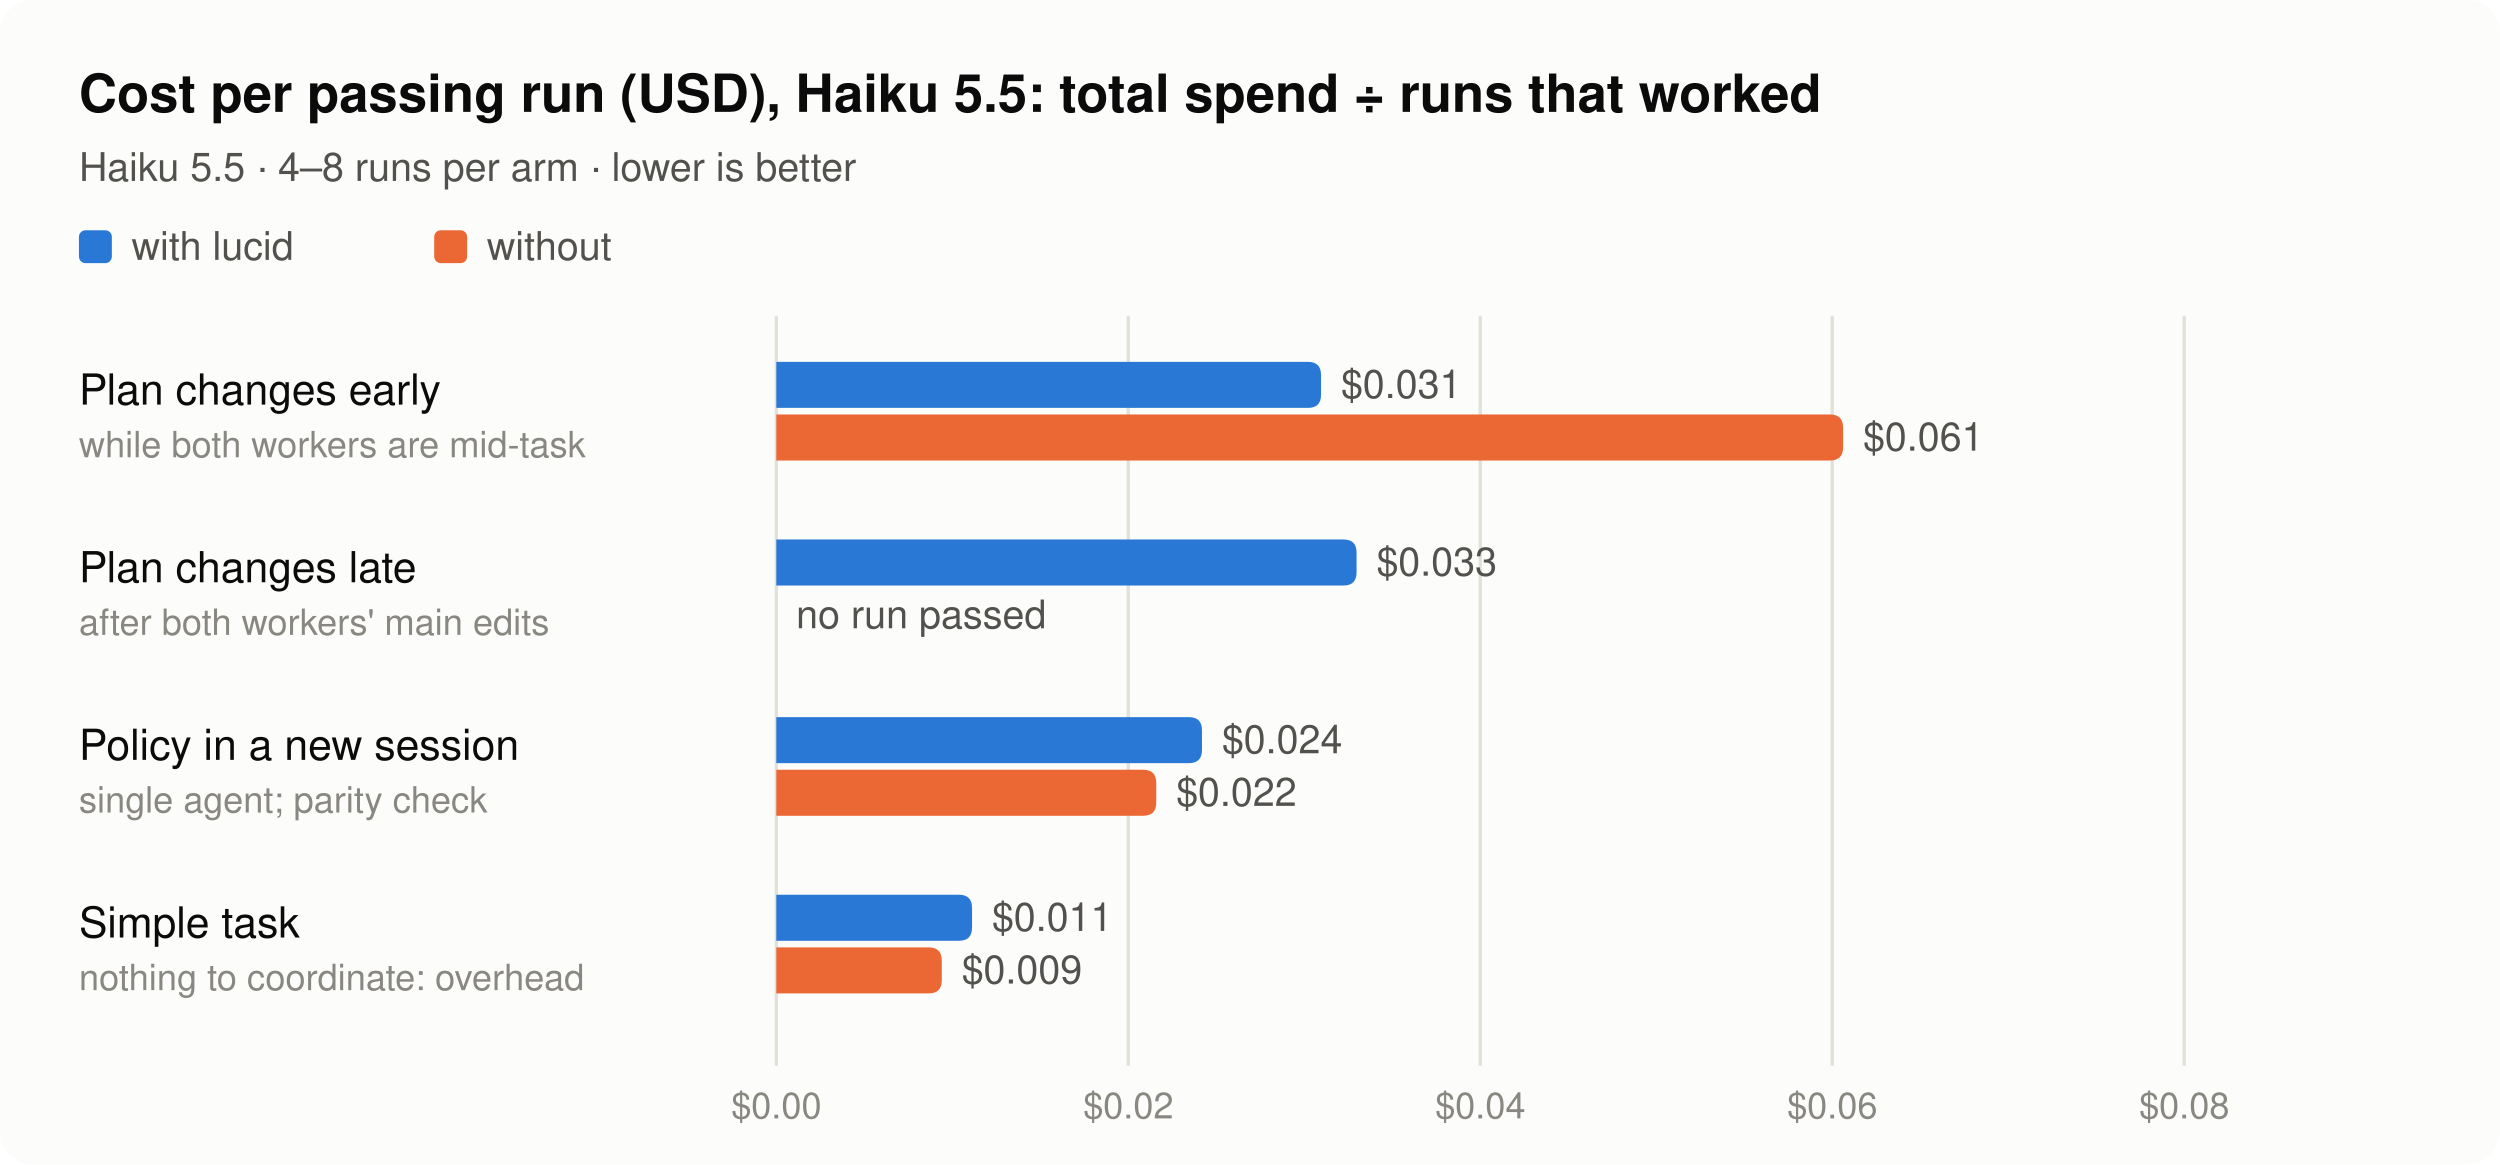
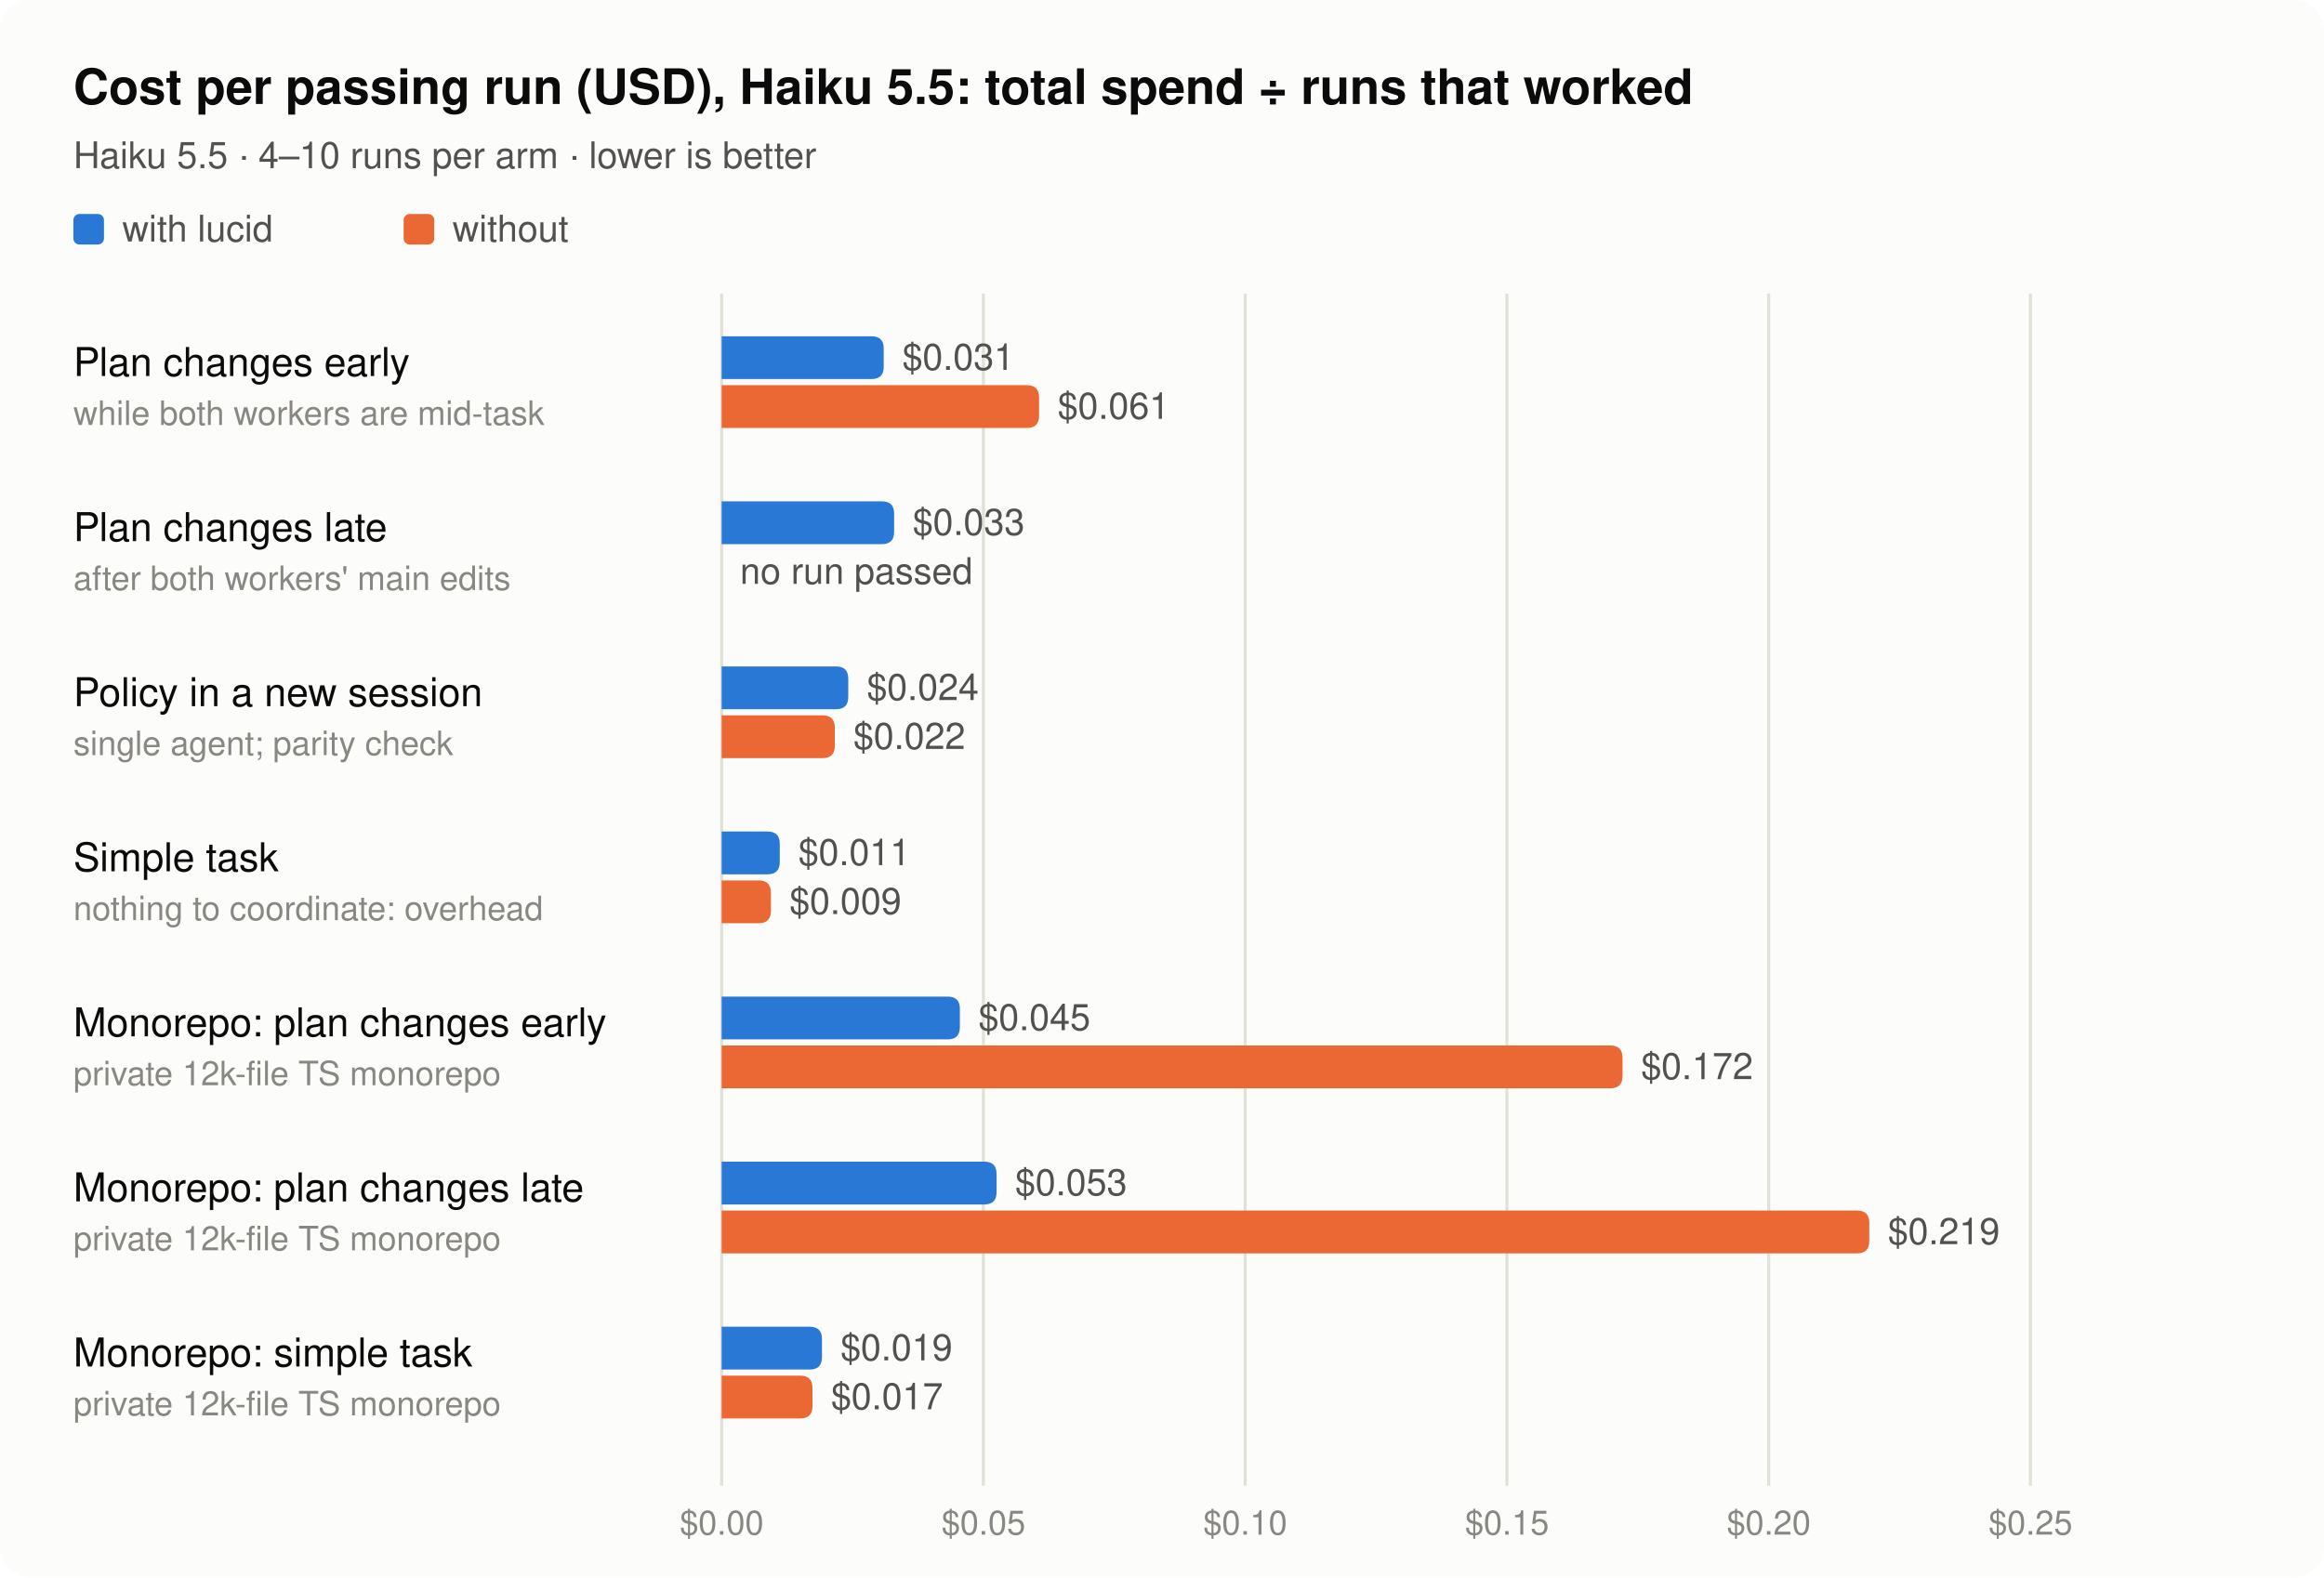
- <svg xmlns="http://www.w3.org/2000/svg" width="760" height="354" viewBox="0 0 760 354" font-family="-apple-system,BlinkMacSystemFont,'Segoe UI',Helvetica,Arial,sans-serif">
-   <rect width="760" height="354" rx="10" fill="#fcfcfb" />
+ <svg xmlns="http://www.w3.org/2000/svg" width="760" height="516" viewBox="0 0 760 516" font-family="-apple-system,BlinkMacSystemFont,'Segoe UI',Helvetica,Arial,sans-serif">
+   <rect width="760" height="516" rx="10" fill="#fcfcfb" />
  <text x="24" y="34" font-size="16" font-weight="600" fill="#0b0b0b">Cost per passing run (USD), Haiku 5.5: total spend ÷ runs that worked</text>
-   <text x="24" y="55" font-size="12" fill="#52514e">Haiku 5.5 · 4–8 runs per arm · lower is better</text>
+   <text x="24" y="55" font-size="12" fill="#52514e">Haiku 5.5 · 4–10 runs per arm · lower is better</text>
  <rect x="24" y="70" width="10" height="10" rx="2" fill="#2a78d6" />
  <text x="40" y="79" font-size="12" fill="#52514e">with lucid</text>
  <rect x="132" y="70" width="10" height="10" rx="2" fill="#eb6834" />
  <text x="148" y="79" font-size="12" fill="#52514e">without</text>
-   <line x1="236.0" y1="96" x2="236.0" y2="324" stroke="#e1e0d9" stroke-width="1" />
-   <text x="236.0" y="340" font-size="11" fill="#898781" text-anchor="middle">$0.00</text>
-   <line x1="343.0" y1="96" x2="343.0" y2="324" stroke="#e1e0d9" stroke-width="1" />
-   <text x="343.0" y="340" font-size="11" fill="#898781" text-anchor="middle">$0.02</text>
-   <line x1="450.0" y1="96" x2="450.0" y2="324" stroke="#e1e0d9" stroke-width="1" />
-   <text x="450.0" y="340" font-size="11" fill="#898781" text-anchor="middle">$0.04</text>
-   <line x1="557.0" y1="96" x2="557.0" y2="324" stroke="#e1e0d9" stroke-width="1" />
-   <text x="557.0" y="340" font-size="11" fill="#898781" text-anchor="middle">$0.06</text>
-   <line x1="664.0" y1="96" x2="664.0" y2="324" stroke="#e1e0d9" stroke-width="1" />
-   <text x="664.0" y="340" font-size="11" fill="#898781" text-anchor="middle">$0.08</text>
+   <line x1="236.0" y1="96" x2="236.0" y2="486" stroke="#e1e0d9" stroke-width="1" />
+   <text x="236.0" y="502" font-size="11" fill="#898781" text-anchor="middle">$0.00</text>
+   <line x1="321.6" y1="96" x2="321.6" y2="486" stroke="#e1e0d9" stroke-width="1" />
+   <text x="321.6" y="502" font-size="11" fill="#898781" text-anchor="middle">$0.05</text>
+   <line x1="407.2" y1="96" x2="407.2" y2="486" stroke="#e1e0d9" stroke-width="1" />
+   <text x="407.2" y="502" font-size="11" fill="#898781" text-anchor="middle">$0.10</text>
+   <line x1="492.8" y1="96" x2="492.8" y2="486" stroke="#e1e0d9" stroke-width="1" />
+   <text x="492.8" y="502" font-size="11" fill="#898781" text-anchor="middle">$0.15</text>
+   <line x1="578.4" y1="96" x2="578.4" y2="486" stroke="#e1e0d9" stroke-width="1" />
+   <text x="578.4" y="502" font-size="11" fill="#898781" text-anchor="middle">$0.20</text>
+   <line x1="664.0" y1="96" x2="664.0" y2="486" stroke="#e1e0d9" stroke-width="1" />
+   <text x="664.0" y="502" font-size="11" fill="#898781" text-anchor="middle">$0.25</text>
  <text x="24" y="123" font-size="13" font-weight="500" fill="#0b0b0b">Plan changes early</text>
  <text x="24" y="139" font-size="11" fill="#898781">while both workers are mid-task</text>
-   <path d="M236.0 110.0H397.6Q401.6 110.0 401.6 114.0V120.0Q401.6 124.0 397.6 124.0H236.0Z" fill="#2a78d6" />
-   <text x="407.6" y="121.0" font-size="12" fill="#52514e" style="font-variant-numeric:tabular-nums">$0.031</text>
-   <path d="M236.0 126.0H556.3Q560.3 126.0 560.3 130.0V136.0Q560.3 140.0 556.3 140.0H236.0Z" fill="#eb6834" />
-   <text x="566.3" y="137.0" font-size="12" fill="#52514e" style="font-variant-numeric:tabular-nums">$0.061</text>
+   <path d="M236.0 110.0H285.0Q289.0 110.0 289.0 114.0V120.0Q289.0 124.0 285.0 124.0H236.0Z" fill="#2a78d6" />
+   <text x="295.0" y="121.0" font-size="12" fill="#52514e" style="font-variant-numeric:tabular-nums">$0.031</text>
+   <path d="M236.0 126.0H335.8Q339.8 126.0 339.8 130.0V136.0Q339.8 140.0 335.8 140.0H236.0Z" fill="#eb6834" />
+   <text x="345.8" y="137.0" font-size="12" fill="#52514e" style="font-variant-numeric:tabular-nums">$0.061</text>
  <text x="24" y="177" font-size="13" font-weight="500" fill="#0b0b0b">Plan changes late</text>
  <text x="24" y="193" font-size="11" fill="#898781">after both workers' main edits</text>
-   <path d="M236.0 164.0H408.4Q412.4 164.0 412.4 168.0V174.0Q412.4 178.0 408.4 178.0H236.0Z" fill="#2a78d6" />
-   <text x="418.4" y="175.0" font-size="12" fill="#52514e" style="font-variant-numeric:tabular-nums">$0.033</text>
+   <path d="M236.0 164.0H288.4Q292.4 164.0 292.4 168.0V174.0Q292.4 178.0 288.4 178.0H236.0Z" fill="#2a78d6" />
+   <text x="298.4" y="175.0" font-size="12" fill="#52514e" style="font-variant-numeric:tabular-nums">$0.033</text>
  <text x="242.0" y="191.0" font-size="12" fill="#52514e" style="font-variant-numeric:tabular-nums">no run passed</text>
  <text x="24" y="231" font-size="13" font-weight="500" fill="#0b0b0b">Policy in a new session</text>
  <text x="24" y="247" font-size="11" fill="#898781">single agent; parity check</text>
-   <path d="M236.0 218.0H361.4Q365.4 218.0 365.4 222.0V228.0Q365.4 232.0 361.4 232.0H236.0Z" fill="#2a78d6" />
-   <text x="371.4" y="229.0" font-size="12" fill="#52514e" style="font-variant-numeric:tabular-nums">$0.024</text>
-   <path d="M236.0 234.0H347.5Q351.5 234.0 351.5 238.0V244.0Q351.5 248.0 347.5 248.0H236.0Z" fill="#eb6834" />
-   <text x="357.5" y="245.0" font-size="12" fill="#52514e" style="font-variant-numeric:tabular-nums">$0.022</text>
+   <path d="M236.0 218.0H273.4Q277.4 218.0 277.4 222.0V228.0Q277.4 232.0 273.4 232.0H236.0Z" fill="#2a78d6" />
+   <text x="283.4" y="229.0" font-size="12" fill="#52514e" style="font-variant-numeric:tabular-nums">$0.024</text>
+   <path d="M236.0 234.0H269.0Q273.0 234.0 273.0 238.0V244.0Q273.0 248.0 269.0 248.0H236.0Z" fill="#eb6834" />
+   <text x="279.0" y="245.0" font-size="12" fill="#52514e" style="font-variant-numeric:tabular-nums">$0.022</text>
  <text x="24" y="285" font-size="13" font-weight="500" fill="#0b0b0b">Simple task</text>
  <text x="24" y="301" font-size="11" fill="#898781">nothing to coordinate: overhead</text>
-   <path d="M236.0 272.0H291.5Q295.5 272.0 295.5 276.0V282.0Q295.5 286.0 291.5 286.0H236.0Z" fill="#2a78d6" />
-   <text x="301.5" y="283.0" font-size="12" fill="#52514e" style="font-variant-numeric:tabular-nums">$0.011</text>
-   <path d="M236.0 288.0H282.3Q286.3 288.0 286.3 292.0V298.0Q286.3 302.0 282.3 302.0H236.0Z" fill="#eb6834" />
-   <text x="292.3" y="299.0" font-size="12" fill="#52514e" style="font-variant-numeric:tabular-nums">$0.009</text>
+   <path d="M236.0 272.0H251.0Q255.0 272.0 255.0 276.0V282.0Q255.0 286.0 251.0 286.0H236.0Z" fill="#2a78d6" />
+   <text x="261.0" y="283.0" font-size="12" fill="#52514e" style="font-variant-numeric:tabular-nums">$0.011</text>
+   <path d="M236.0 288.0H248.1Q252.1 288.0 252.1 292.0V298.0Q252.1 302.0 248.1 302.0H236.0Z" fill="#eb6834" />
+   <text x="258.1" y="299.0" font-size="12" fill="#52514e" style="font-variant-numeric:tabular-nums">$0.009</text>
+   <text x="24" y="339" font-size="13" font-weight="500" fill="#0b0b0b">Monorepo: plan changes early</text>
+   <text x="24" y="355" font-size="11" fill="#898781">private 12k-file TS monorepo</text>
+   <path d="M236.0 326.0H309.9Q313.9 326.0 313.9 330.0V336.0Q313.9 340.0 309.9 340.0H236.0Z" fill="#2a78d6" />
+   <text x="319.9" y="337.0" font-size="12" fill="#52514e" style="font-variant-numeric:tabular-nums">$0.045</text>
+   <path d="M236.0 342.0H526.6Q530.6 342.0 530.6 346.0V352.0Q530.6 356.0 526.6 356.0H236.0Z" fill="#eb6834" />
+   <text x="536.6" y="353.0" font-size="12" fill="#52514e" style="font-variant-numeric:tabular-nums">$0.172</text>
+   <text x="24" y="393" font-size="13" font-weight="500" fill="#0b0b0b">Monorepo: plan changes late</text>
+   <text x="24" y="409" font-size="11" fill="#898781">private 12k-file TS monorepo</text>
+   <path d="M236.0 380.0H321.9Q325.9 380.0 325.9 384.0V390.0Q325.9 394.0 321.9 394.0H236.0Z" fill="#2a78d6" />
+   <text x="331.9" y="391.0" font-size="12" fill="#52514e" style="font-variant-numeric:tabular-nums">$0.053</text>
+   <path d="M236.0 396.0H607.3Q611.3 396.0 611.3 400.0V406.0Q611.3 410.0 607.3 410.0H236.0Z" fill="#eb6834" />
+   <text x="617.3" y="407.0" font-size="12" fill="#52514e" style="font-variant-numeric:tabular-nums">$0.219</text>
+   <text x="24" y="447" font-size="13" font-weight="500" fill="#0b0b0b">Monorepo: simple task</text>
+   <text x="24" y="463" font-size="11" fill="#898781">private 12k-file TS monorepo</text>
+   <path d="M236.0 434.0H264.8Q268.8 434.0 268.8 438.0V444.0Q268.8 448.0 264.8 448.0H236.0Z" fill="#2a78d6" />
+   <text x="274.8" y="445.0" font-size="12" fill="#52514e" style="font-variant-numeric:tabular-nums">$0.019</text>
+   <path d="M236.0 450.0H261.7Q265.7 450.0 265.7 454.0V460.0Q265.7 464.0 261.7 464.0H236.0Z" fill="#eb6834" />
+   <text x="271.7" y="461.0" font-size="12" fill="#52514e" style="font-variant-numeric:tabular-nums">$0.017</text>
</svg>
